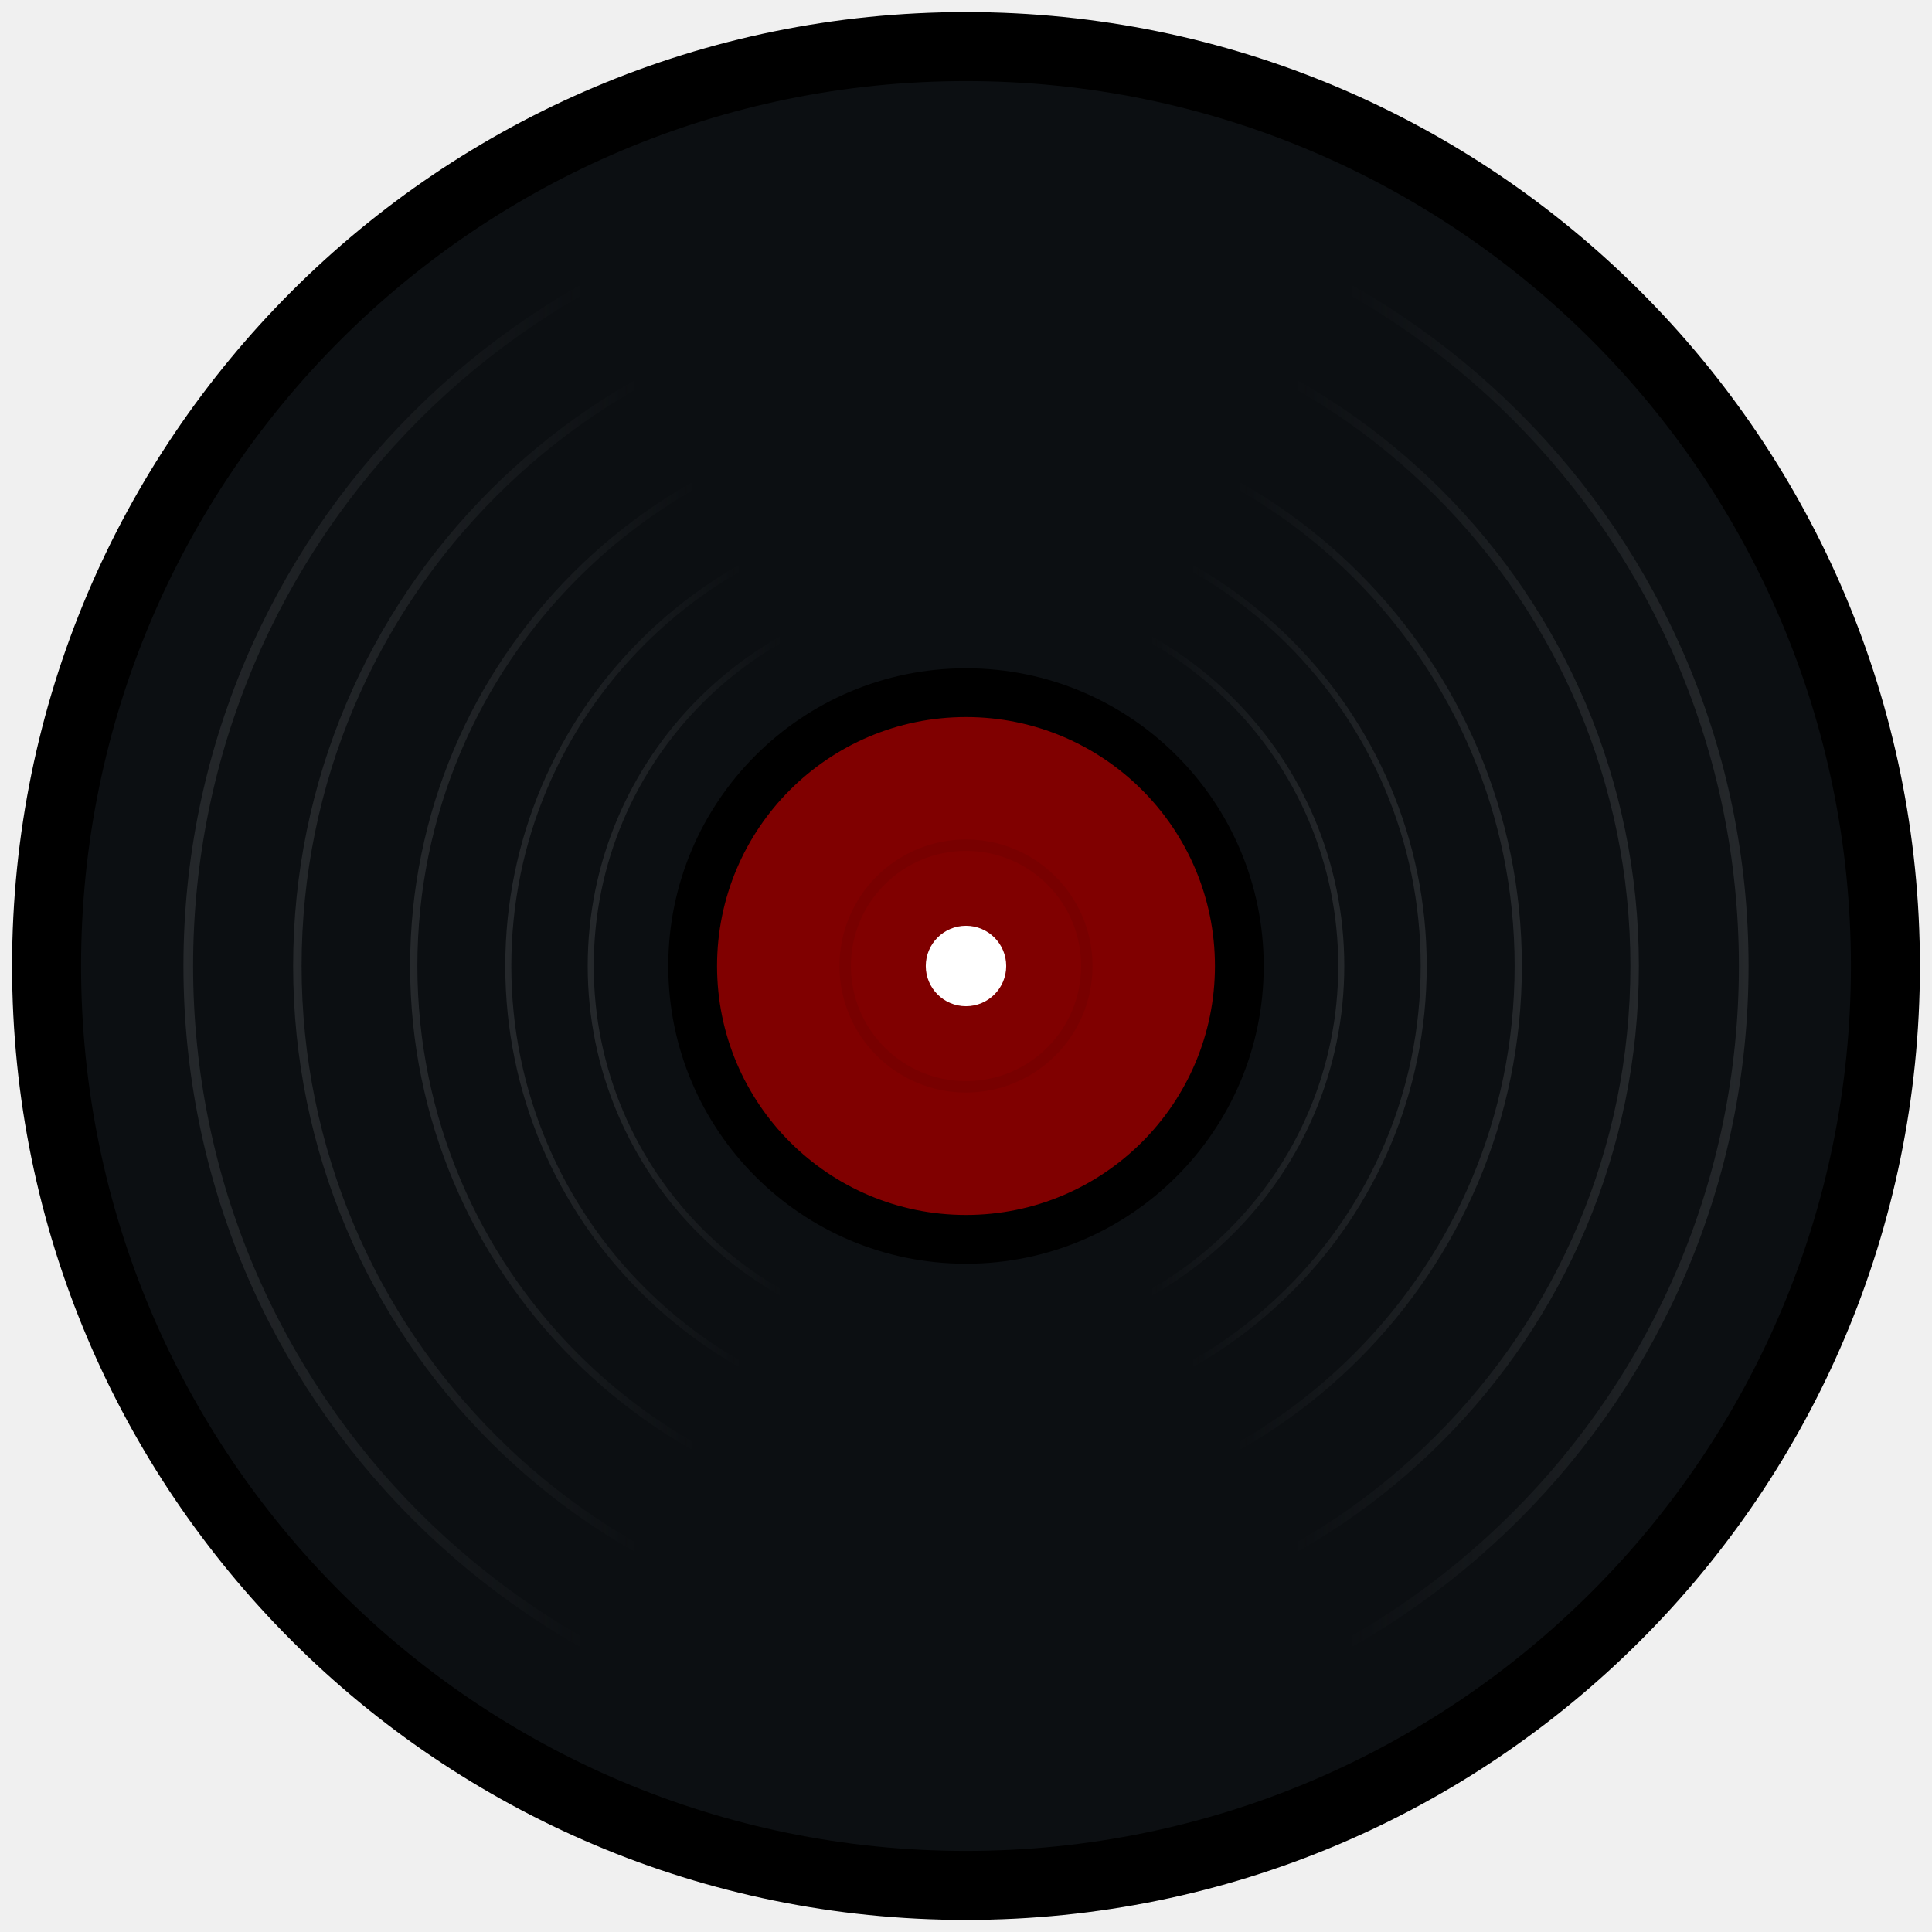
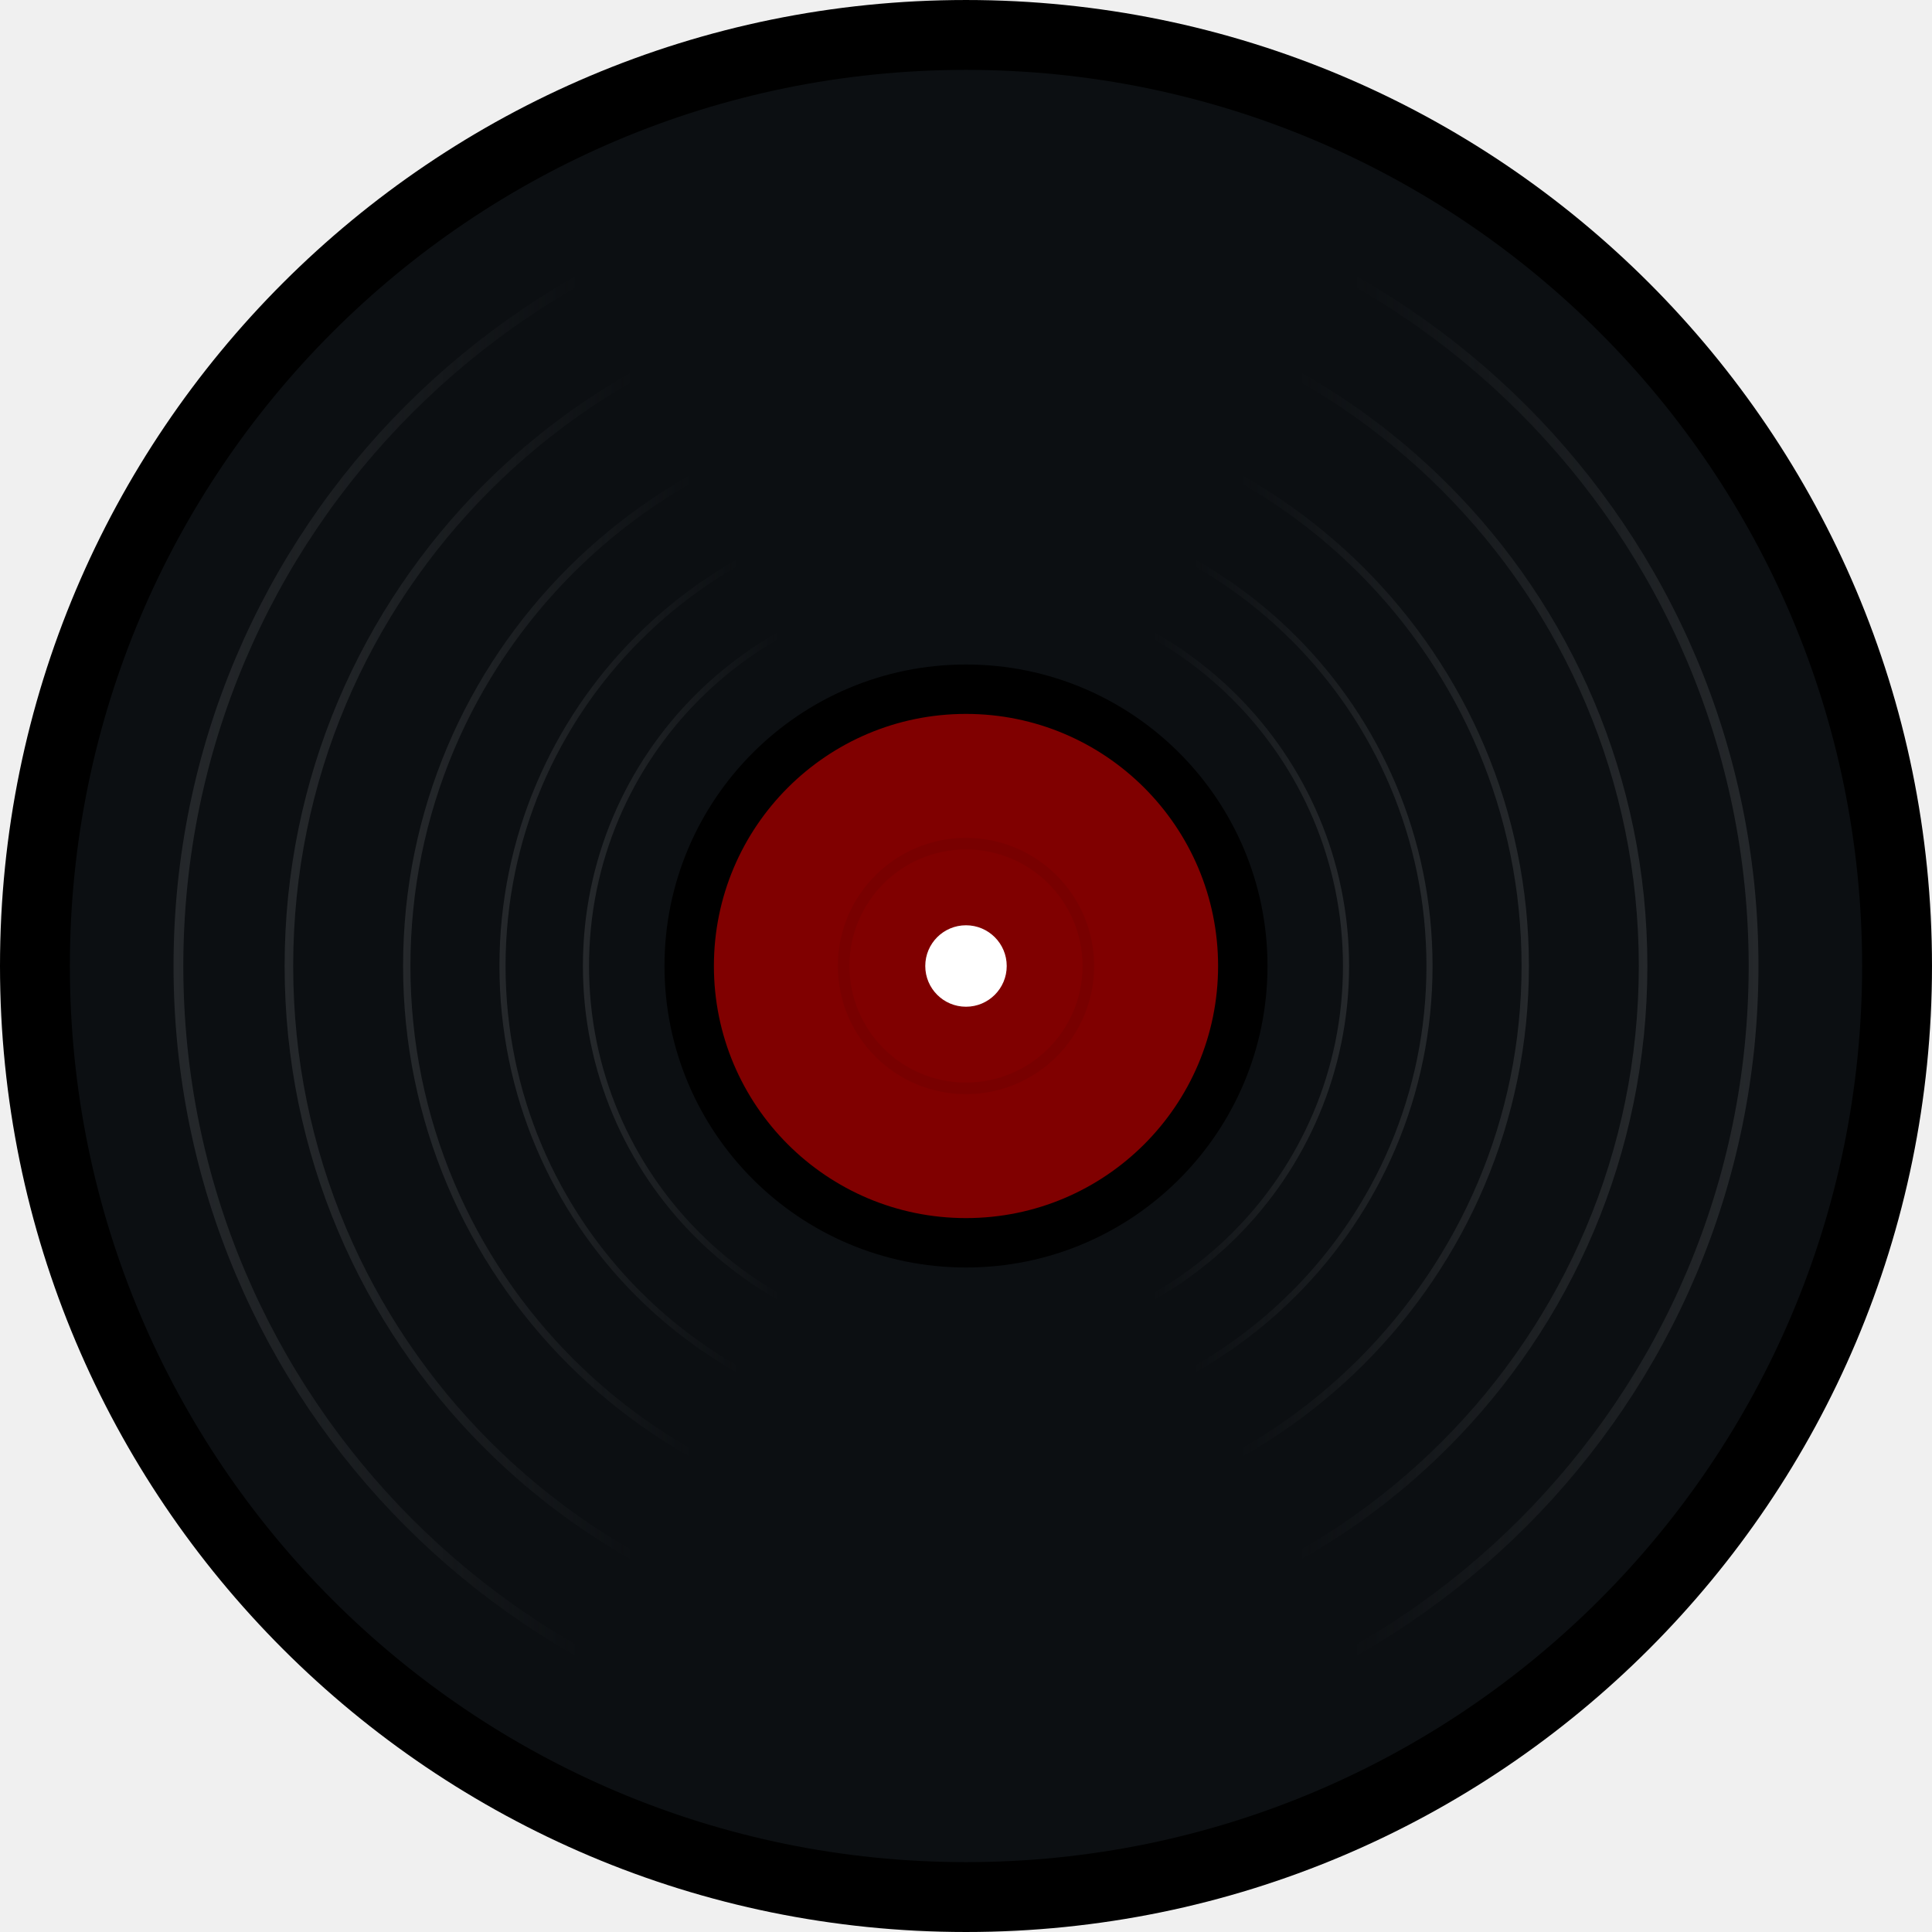
<svg xmlns="http://www.w3.org/2000/svg" xmlns:xlink="http://www.w3.org/1999/xlink" width="800" height="800" viewBox="0 0 211.667 211.667" version="1.1" id="svg8">
  <defs id="defs2">
    <linearGradient id="RecordMark">
      <stop style="stop-color:#25282b;stop-opacity:1;" offset="0" id="stop2361" />
      <stop style="stop-color:#25282b;stop-opacity:0;" offset="1" id="stop2363" />
    </linearGradient>
    <linearGradient xlink:href="#RecordMark" id="linearGradient2373" gradientUnits="userSpaceOnUse" x1="20.097" y1="191.167" x2="64.082" y2="191.167" spreadMethod="pad" />
    <linearGradient xlink:href="#RecordMark" id="linearGradient2377" gradientUnits="userSpaceOnUse" x1="20.097" y1="191.167" x2="64.082" y2="191.167" spreadMethod="pad" gradientTransform="matrix(0.8597189,0,0,0.8597189,14.84642,26.81707)" />
    <linearGradient xlink:href="#RecordMark" id="linearGradient2381" gradientUnits="userSpaceOnUse" gradientTransform="matrix(0.7100857,0,0,0.7100857,30.68259,55.42194)" x1="20.097" y1="191.167" x2="64.082" y2="191.167" spreadMethod="pad" />
    <linearGradient xlink:href="#RecordMark" id="linearGradient2385" gradientUnits="userSpaceOnUse" gradientTransform="matrix(0.5885088,0,0,0.5885088,43.54949,78.6634)" x1="20.097" y1="191.167" x2="64.082" y2="191.167" spreadMethod="pad" />
    <linearGradient xlink:href="#RecordMark" id="linearGradient2389" gradientUnits="userSpaceOnUse" gradientTransform="matrix(0.4825186,0,0,0.4825186,54.76678,98.92518)" x1="20.097" y1="191.167" x2="64.082" y2="191.167" spreadMethod="pad" />
    <linearGradient xlink:href="#RecordMark" id="linearGradient2412" gradientUnits="userSpaceOnUse" x1="20.097" y1="191.167" x2="64.082" y2="191.167" spreadMethod="pad" />
    <linearGradient xlink:href="#RecordMark" id="linearGradient2414" gradientUnits="userSpaceOnUse" gradientTransform="matrix(0.8597189,0,0,0.8597189,14.84642,26.81707)" x1="20.097" y1="191.167" x2="64.082" y2="191.167" spreadMethod="pad" />
    <linearGradient xlink:href="#RecordMark" id="linearGradient2416" gradientUnits="userSpaceOnUse" gradientTransform="matrix(0.7100857,0,0,0.7100857,30.68259,55.42194)" x1="20.097" y1="191.167" x2="64.082" y2="191.167" spreadMethod="pad" />
    <linearGradient xlink:href="#RecordMark" id="linearGradient2418" gradientUnits="userSpaceOnUse" gradientTransform="matrix(0.5885088,0,0,0.5885088,43.54949,78.6634)" x1="20.097" y1="191.167" x2="64.082" y2="191.167" spreadMethod="pad" />
    <linearGradient xlink:href="#RecordMark" id="linearGradient2420" gradientUnits="userSpaceOnUse" gradientTransform="matrix(0.4825186,0,0,0.4825186,54.76678,98.92518)" x1="20.097" y1="191.167" x2="64.082" y2="191.167" spreadMethod="pad" />
  </defs>
  <g id="layer1" transform="translate(0,-85.33332)">
-     <circle style="opacity:1;fill:#000000;fill-opacity:1;stroke:none;stroke-width:9.875;stroke-linecap:round;stroke-linejoin:miter;stroke-miterlimit:4;stroke-dasharray:none;stroke-dashoffset:0;stroke-opacity:1;paint-order:stroke fill markers" id="path815" cx="105.833" cy="191.167" r="104.51" />
-     <circle r="96.951" cy="191.167" cx="105.833" id="circle2347" style="opacity:1;fill:#0c0f12;fill-opacity:1;stroke:none;stroke-width:9.161;stroke-linecap:round;stroke-linejoin:miter;stroke-miterlimit:4;stroke-dasharray:none;stroke-dashoffset:0;stroke-opacity:1;paint-order:stroke fill markers" />
-     <circle r="32.619" cy="191.167" cx="105.833" id="circle2351" style="opacity:1;fill:#000000;fill-opacity:1;stroke:none;stroke-width:3.082;stroke-linecap:round;stroke-linejoin:miter;stroke-miterlimit:4;stroke-dasharray:none;stroke-dashoffset:0;stroke-opacity:1;paint-order:stroke fill markers" />
-     <circle style="opacity:1;fill:#800000;fill-opacity:1;stroke:none;stroke-width:2.577;stroke-linecap:round;stroke-linejoin:miter;stroke-miterlimit:4;stroke-dasharray:none;stroke-dashoffset:0;stroke-opacity:1;paint-order:stroke fill markers" id="circle2353" cx="105.833" cy="191.167" r="27.274" />
-     <circle r="4.406" cy="191.167" cx="105.833" id="circle2355" style="opacity:1;fill:#ffffff;fill-opacity:1;stroke:none;stroke-width:0.416;stroke-linecap:round;stroke-linejoin:miter;stroke-miterlimit:4;stroke-dasharray:none;stroke-dashoffset:0;stroke-opacity:1;paint-order:stroke fill markers" />
-     <circle r="13.237" cy="191.167" cx="105.833" id="circle2357" style="opacity:1;fill:none;fill-opacity:1;stroke:#780000;stroke-width:1.251;stroke-linecap:round;stroke-linejoin:miter;stroke-miterlimit:4;stroke-dasharray:none;stroke-dashoffset:0;stroke-opacity:1;paint-order:stroke fill markers" />
-     <g id="g2396">
+     <circle style="opacity:1;fill:#000000;fill-opacity:1;stroke:none;stroke-width:10;stroke-linecap:round;stroke-linejoin:miter;stroke-miterlimit:4;stroke-dasharray:none;stroke-dashoffset:0;stroke-opacity:1;paint-order:stroke fill markers" id="path815" cx="105.833" cy="191.167" r="105.833" />
+     <circle cy="191.167" cx="105.833" id="circle2347" style="opacity:1;fill:#0c0f12;fill-opacity:1;stroke:none;stroke-width:9.277;stroke-linecap:round;stroke-linejoin:miter;stroke-miterlimit:4;stroke-dasharray:none;stroke-dashoffset:0;stroke-opacity:1;paint-order:stroke fill markers" r="98.178" />
+     <circle cy="191.167" cx="105.833" id="circle2351" style="opacity:1;fill:#000000;fill-opacity:1;stroke:none;stroke-width:3.121;stroke-linecap:round;stroke-linejoin:miter;stroke-miterlimit:4;stroke-dasharray:none;stroke-dashoffset:0;stroke-opacity:1;paint-order:stroke fill markers" r="33.032" />
+     <circle style="opacity:1;fill:#800000;fill-opacity:1;stroke:none;stroke-width:2.61;stroke-linecap:round;stroke-linejoin:miter;stroke-miterlimit:4;stroke-dasharray:none;stroke-dashoffset:0;stroke-opacity:1;paint-order:stroke fill markers" id="circle2353" cx="105.833" cy="191.167" r="27.619" />
+     <circle cy="191.167" cx="105.833" id="circle2355" style="opacity:1;fill:#ffffff;fill-opacity:1;stroke:none;stroke-width:0.422;stroke-linecap:round;stroke-linejoin:miter;stroke-miterlimit:4;stroke-dasharray:none;stroke-dashoffset:0;stroke-opacity:1;paint-order:stroke fill markers" r="4.462" />
+     <circle cy="191.167" cx="105.833" id="circle2357" style="opacity:1;fill:none;fill-opacity:1;stroke:#780000;stroke-width:1.267;stroke-linecap:round;stroke-linejoin:miter;stroke-miterlimit:4;stroke-dasharray:none;stroke-dashoffset:0;stroke-opacity:1;paint-order:stroke fill markers" r="13.404" />
+     <g id="g2396" transform="matrix(1.012658,0,0,1.012658,-1.339668,-2.41984)">
      <circle r="85.207" cy="191.167" cx="105.833" id="circle2359" style="opacity:1;fill:none;fill-opacity:1;stroke:url(#linearGradient2373);stroke-width:1.058;stroke-linecap:round;stroke-linejoin:miter;stroke-miterlimit:4;stroke-dasharray:none;stroke-dashoffset:0;stroke-opacity:1;paint-order:stroke fill markers" />
      <circle style="opacity:1;fill:none;fill-opacity:1;stroke:url(#linearGradient2377);stroke-width:0.926;stroke-linecap:round;stroke-linejoin:miter;stroke-miterlimit:4;stroke-dasharray:none;stroke-dashoffset:0;stroke-opacity:1;paint-order:stroke fill markers" id="circle2375" cx="105.833" cy="191.167" r="73.254" />
      <circle r="60.504" cy="191.167" cx="105.833" id="circle2379" style="opacity:1;fill:none;fill-opacity:1;stroke:url(#linearGradient2381);stroke-width:0.794;stroke-linecap:round;stroke-linejoin:miter;stroke-miterlimit:4;stroke-dasharray:none;stroke-dashoffset:0;stroke-opacity:1;paint-order:stroke fill markers" />
      <circle style="opacity:1;fill:none;fill-opacity:1;stroke:url(#linearGradient2385);stroke-width:0.661;stroke-linecap:round;stroke-linejoin:miter;stroke-miterlimit:4;stroke-dasharray:none;stroke-dashoffset:0;stroke-opacity:1;paint-order:stroke fill markers" id="circle2383" cx="105.833" cy="191.167" r="50.145" />
      <circle r="41.114" cy="191.167" cx="105.833" id="circle2387" style="opacity:1;fill:none;fill-opacity:1;stroke:url(#linearGradient2389);stroke-width:0.661;stroke-linecap:round;stroke-linejoin:miter;stroke-miterlimit:4;stroke-dasharray:none;stroke-dashoffset:0;stroke-opacity:1;paint-order:stroke fill markers" />
    </g>
-     <g id="g2410" transform="matrix(-1,0,0,1,211.6667,0)">
+     <g id="g2410" transform="matrix(-1.012658,0,0,1.012658,213.0063,-2.41984)">
      <circle style="opacity:1;fill:none;fill-opacity:1;stroke:url(#linearGradient2412);stroke-width:1.058;stroke-linecap:round;stroke-linejoin:miter;stroke-miterlimit:4;stroke-dasharray:none;stroke-dashoffset:0;stroke-opacity:1;paint-order:stroke fill markers" id="circle2400" cx="105.833" cy="191.167" r="85.207" />
      <circle r="73.254" cy="191.167" cx="105.833" id="circle2402" style="opacity:1;fill:none;fill-opacity:1;stroke:url(#linearGradient2414);stroke-width:0.926;stroke-linecap:round;stroke-linejoin:miter;stroke-miterlimit:4;stroke-dasharray:none;stroke-dashoffset:0;stroke-opacity:1;paint-order:stroke fill markers" />
      <circle style="opacity:1;fill:none;fill-opacity:1;stroke:url(#linearGradient2416);stroke-width:0.794;stroke-linecap:round;stroke-linejoin:miter;stroke-miterlimit:4;stroke-dasharray:none;stroke-dashoffset:0;stroke-opacity:1;paint-order:stroke fill markers" id="circle2404" cx="105.833" cy="191.167" r="60.504" />
      <circle r="50.145" cy="191.167" cx="105.833" id="circle2406" style="opacity:1;fill:none;fill-opacity:1;stroke:url(#linearGradient2418);stroke-width:0.661;stroke-linecap:round;stroke-linejoin:miter;stroke-miterlimit:4;stroke-dasharray:none;stroke-dashoffset:0;stroke-opacity:1;paint-order:stroke fill markers" />
      <circle style="opacity:1;fill:none;fill-opacity:1;stroke:url(#linearGradient2420);stroke-width:0.661;stroke-linecap:round;stroke-linejoin:miter;stroke-miterlimit:4;stroke-dasharray:none;stroke-dashoffset:0;stroke-opacity:1;paint-order:stroke fill markers" id="circle2408" cx="105.833" cy="191.167" r="41.114" />
    </g>
  </g>
</svg>
